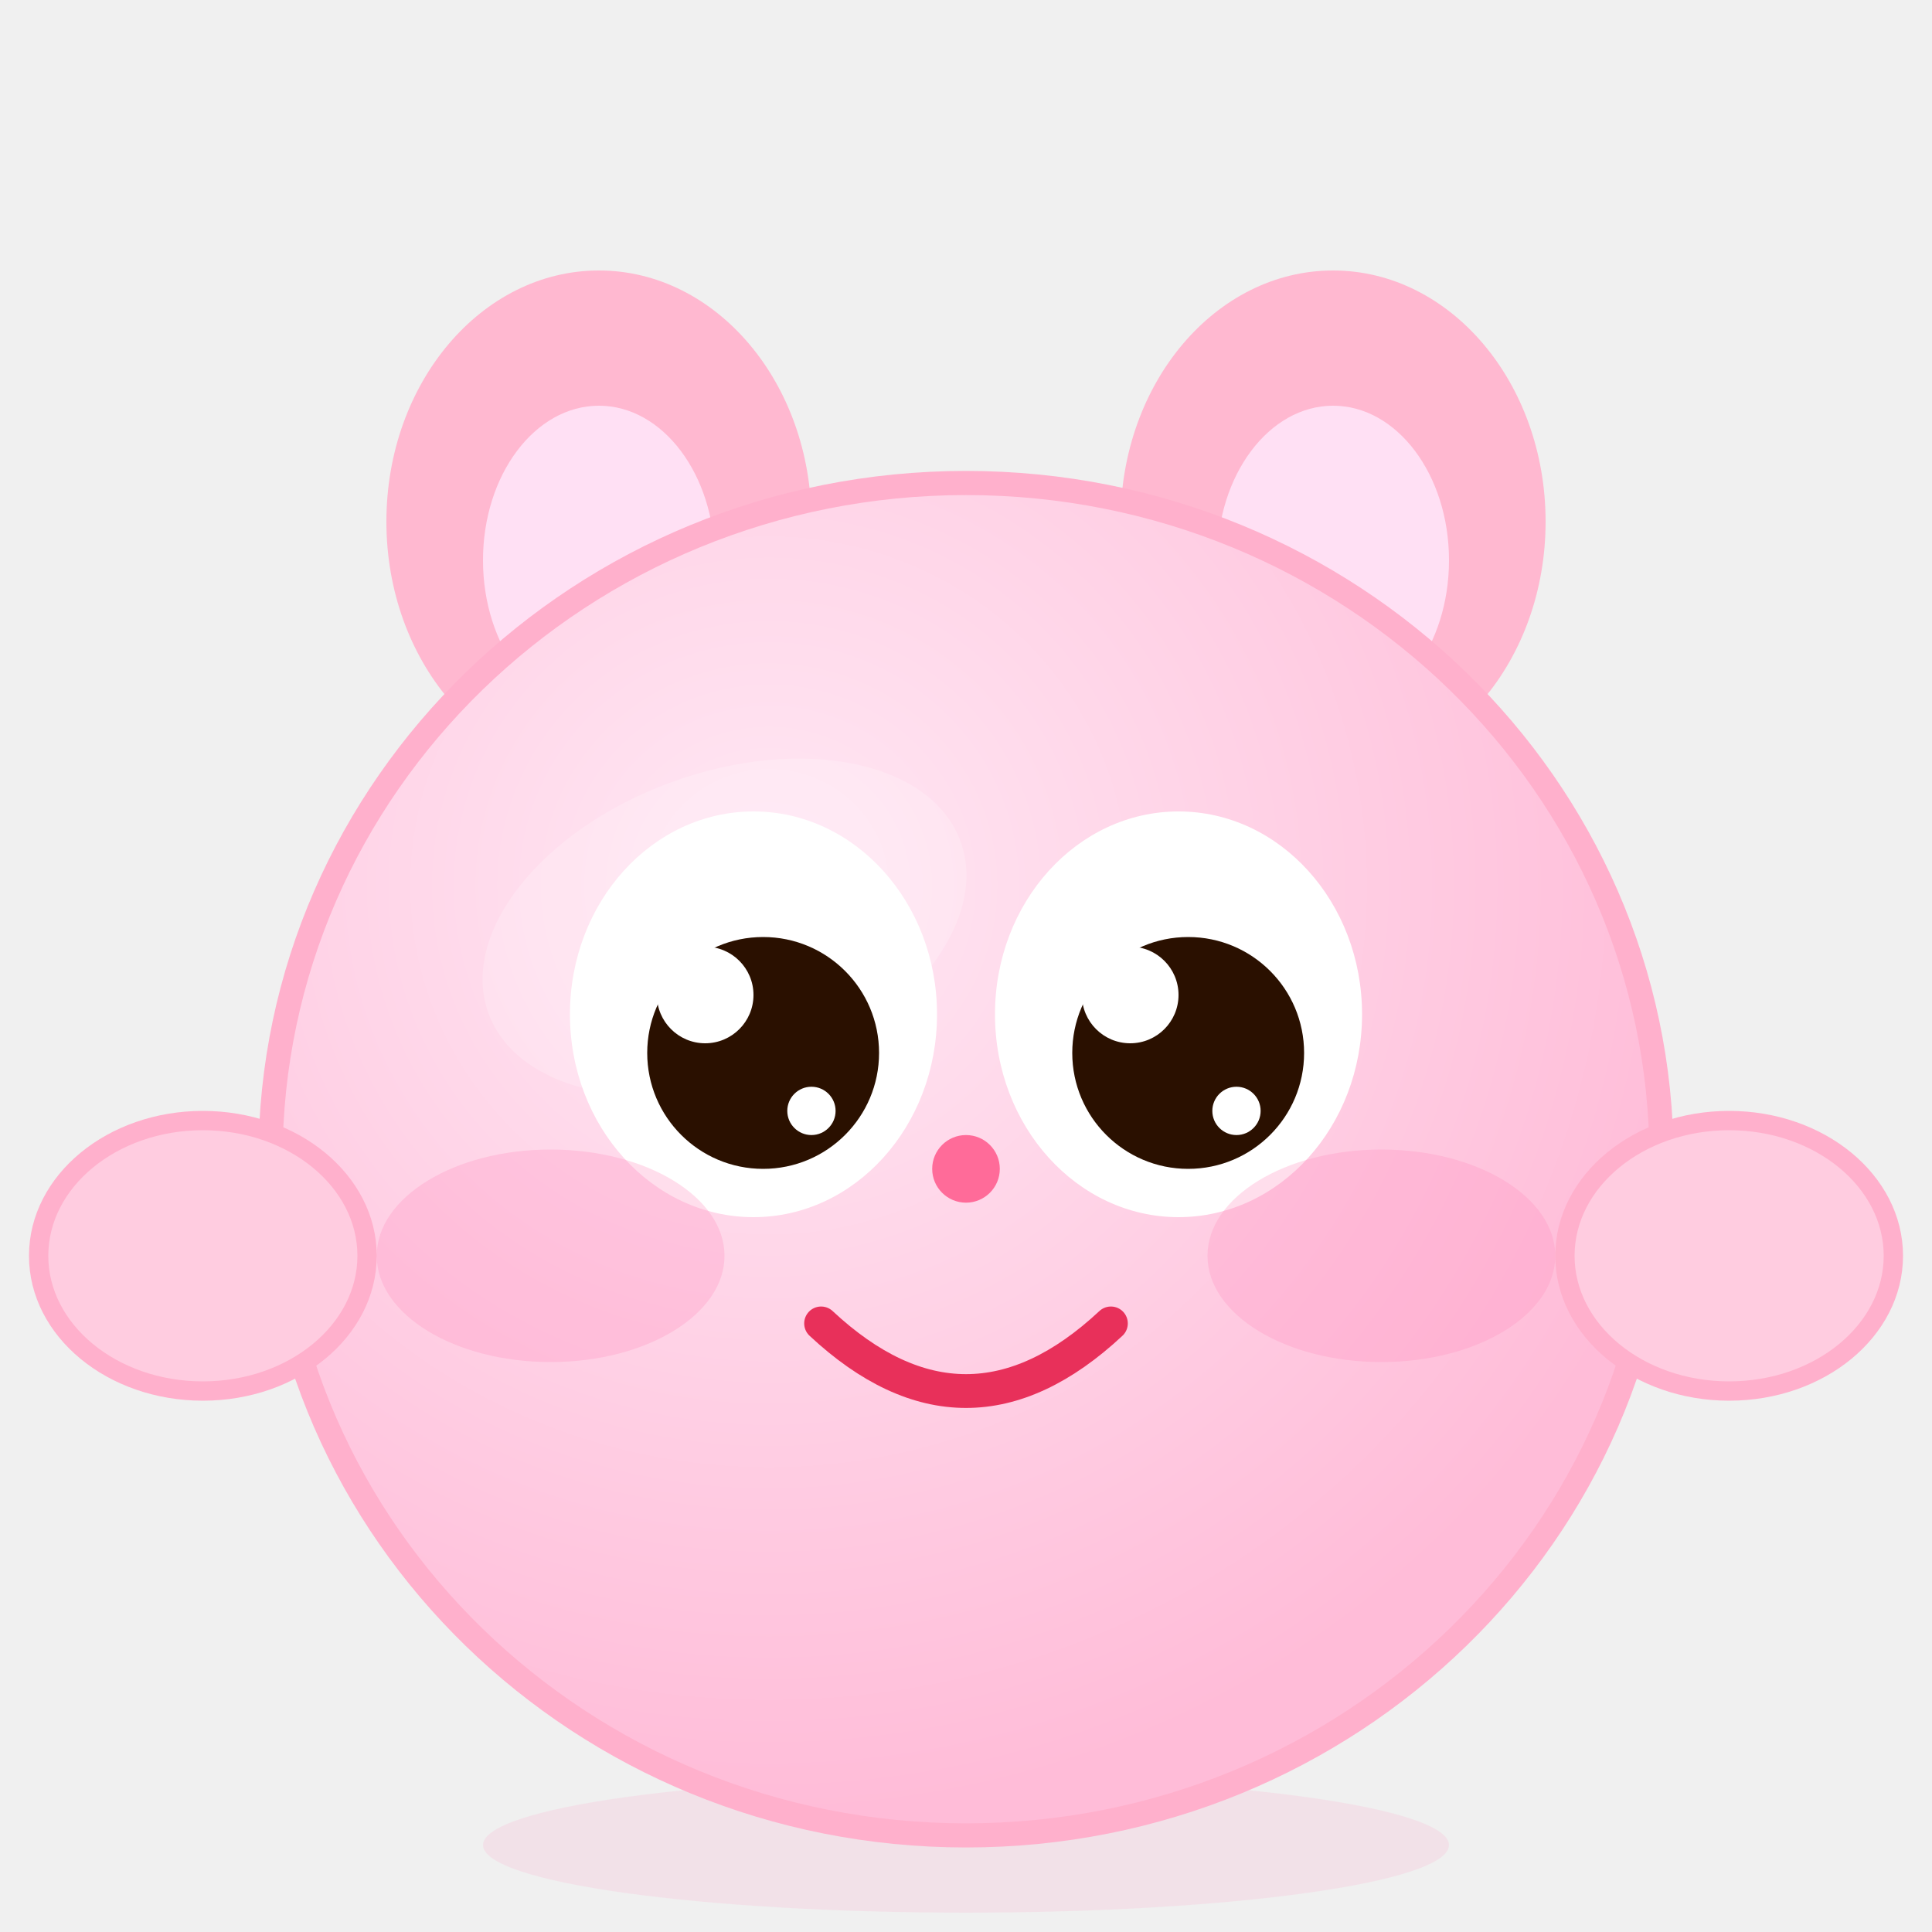
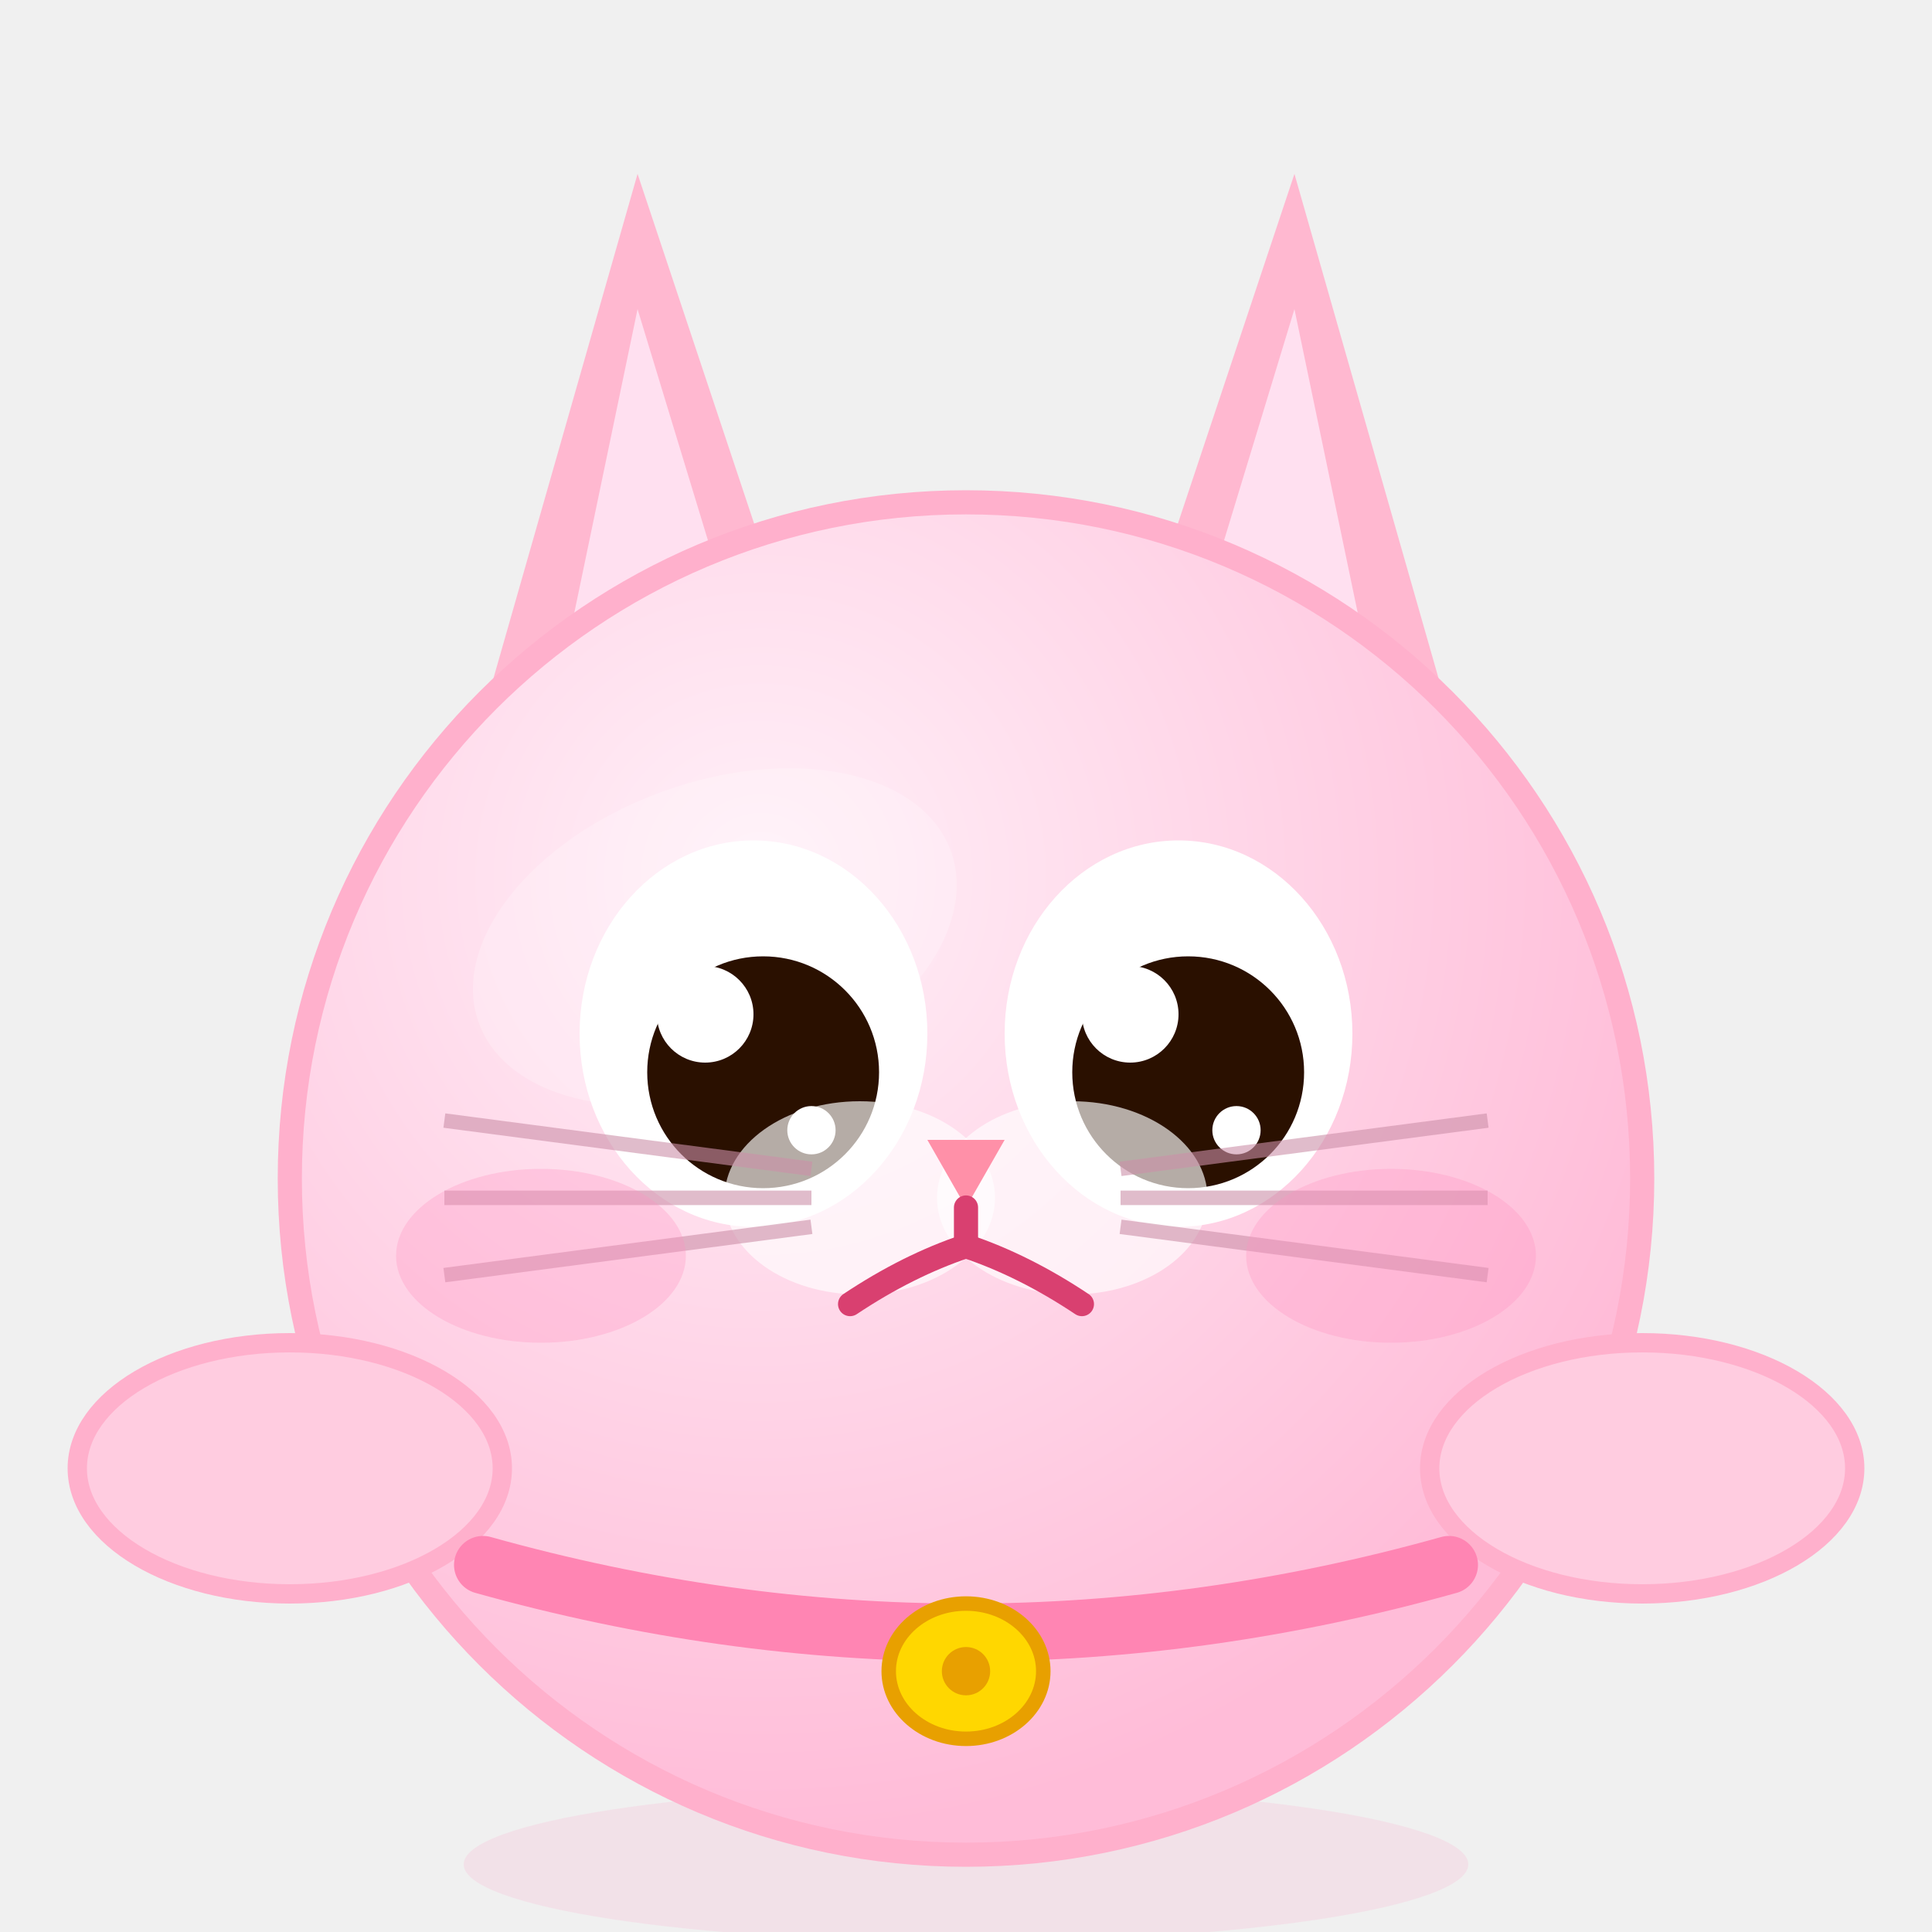
<svg xmlns="http://www.w3.org/2000/svg" viewBox="0 0 200 200">
  <defs>
-     <radialGradient id="bodyN" cx="36%" cy="30%" r="68%">
-       <stop offset="0%" stop-color="#FFE8F4" />
+     <radialGradient id="bodyN" cx="35%" cy="28%" r="70%">
+       <stop offset="0%" stop-color="#FFF0F8" />
      <stop offset="100%" stop-color="#FFBCD8" />
    </radialGradient>
  </defs>
-   <ellipse cx="100" cy="191" rx="50" ry="7" fill="#FF90BE" opacity="0.15" />
-   <ellipse cx="62" cy="54" rx="22" ry="26" fill="#FFB8D0" />
-   <ellipse cx="62" cy="58" rx="12" ry="16" fill="#FFE0F4" />
-   <ellipse cx="138" cy="54" rx="22" ry="26" fill="#FFB8D0" />
-   <ellipse cx="138" cy="58" rx="12" ry="16" fill="#FFE0F4" />
-   <ellipse cx="100" cy="120" rx="72" ry="70" fill="url(#bodyN)" />
-   <ellipse cx="100" cy="120" rx="72" ry="70" fill="none" stroke="#FFB0CC" stroke-width="2.5" />
-   <ellipse cx="75" cy="96" rx="26" ry="16" fill="white" opacity="0.2" transform="rotate(-20 75 96)" />
-   <ellipse cx="21" cy="130" rx="17" ry="14" fill="#FFCCE0" stroke="#FFB0CC" stroke-width="2" />
-   <ellipse cx="179" cy="130" rx="17" ry="14" fill="#FFCCE0" stroke="#FFB0CC" stroke-width="2" />
-   <ellipse cx="78" cy="105" rx="19" ry="21" fill="white" />
-   <ellipse cx="122" cy="105" rx="19" ry="21" fill="white" />
-   <circle cx="79" cy="109" r="12" fill="#2A1000" />
-   <circle cx="123" cy="109" r="12" fill="#2A1000" />
-   <circle cx="73" cy="103" r="5" fill="white" />
-   <circle cx="117" cy="103" r="5" fill="white" />
-   <circle cx="84" cy="115" r="2.5" fill="white" />
-   <circle cx="128" cy="115" r="2.5" fill="white" />
-   <circle cx="100" cy="121" r="3.5" fill="#FF6B99" />
-   <ellipse cx="57" cy="130" rx="18" ry="11" fill="#FF90BE" opacity="0.3" />
-   <ellipse cx="143" cy="130" rx="18" ry="11" fill="#FF90BE" opacity="0.3" />
-   <path d="M 85 137 Q 100 151 115 137" stroke="#E8305A" stroke-width="3.5" fill="none" stroke-linecap="round" />
+   <ellipse cx="100" cy="193" rx="52" ry="8" fill="#FF90BE" opacity="0.15" />
+   <polygon points="46,88 88,84 66,18" fill="#FFB8D0" />
+   <polygon points="56,80 80,78 66,32" fill="#FFE0F0" />
+   <polygon points="154,88 112,84 134,18" fill="#FFB8D0" />
+   <polygon points="144,80 120,78 134,32" fill="#FFE0F0" />
+   <circle cx="100" cy="122" r="70" fill="url(#bodyN)" />
+   <circle cx="100" cy="122" r="70" fill="none" stroke="#FFB0CC" stroke-width="2.5" />
+   <ellipse cx="74" cy="97" rx="26" ry="16" fill="white" opacity="0.22" transform="rotate(-20 74 97)" />
+   <ellipse cx="30" cy="152" rx="22" ry="13" fill="#FFCCE0" stroke="#FFB0CC" stroke-width="2" />
+   <ellipse cx="170" cy="152" rx="22" ry="13" fill="#FFCCE0" stroke="#FFB0CC" stroke-width="2" />
+   <path d="M 50 162 Q 100 176 150 162" stroke="#FF85B3" stroke-width="6" fill="none" stroke-linecap="round" />
+   <ellipse cx="100" cy="173" rx="8" ry="7" fill="#FFD700" stroke="#E8A000" stroke-width="1.5" />
+   <circle cx="100" cy="173" r="2.5" fill="#E8A000" />
+   <ellipse cx="78" cy="107" rx="18" ry="20" fill="white" />
+   <ellipse cx="122" cy="107" rx="18" ry="20" fill="white" />
+   <circle cx="79" cy="111" r="12" fill="#2A1000" />
+   <circle cx="123" cy="111" r="12" fill="#2A1000" />
+   <circle cx="73" cy="105" r="5" fill="white" />
+   <circle cx="117" cy="105" r="5" fill="white" />
+   <circle cx="84" cy="117" r="2.5" fill="white" />
+   <circle cx="128" cy="117" r="2.5" fill="white" />
+   <ellipse cx="89" cy="124" rx="14" ry="10" fill="white" opacity="0.65" />
+   <ellipse cx="111" cy="124" rx="14" ry="10" fill="white" opacity="0.65" />
+   <path d="M 96 118 L 104 118 L 100 125 Z" fill="#FF90A8" />
+   <line x1="100" y1="125" x2="100" y2="129" stroke="#D94070" stroke-width="2.5" stroke-linecap="round" />
+   <path d="M 88 135 Q 94 131 100 129 Q 106 131 112 135" stroke="#D94070" stroke-width="2.5" fill="none" stroke-linecap="round" />
+   <line x1="46" y1="116" x2="84" y2="121" stroke="#CC90A8" stroke-width="1.5" opacity="0.6" />
+   <line x1="46" y1="124" x2="84" y2="124" stroke="#CC90A8" stroke-width="1.5" opacity="0.6" />
+   <line x1="46" y1="132" x2="84" y2="127" stroke="#CC90A8" stroke-width="1.5" opacity="0.6" />
+   <line x1="116" y1="121" x2="154" y2="116" stroke="#CC90A8" stroke-width="1.5" opacity="0.6" />
+   <line x1="116" y1="124" x2="154" y2="124" stroke="#CC90A8" stroke-width="1.5" opacity="0.6" />
+   <line x1="116" y1="127" x2="154" y2="132" stroke="#CC90A8" stroke-width="1.5" opacity="0.6" />
+   <ellipse cx="56" cy="130" rx="15" ry="9" fill="#FF90BE" opacity="0.3" />
+   <ellipse cx="144" cy="130" rx="15" ry="9" fill="#FF90BE" opacity="0.3" />
</svg>
